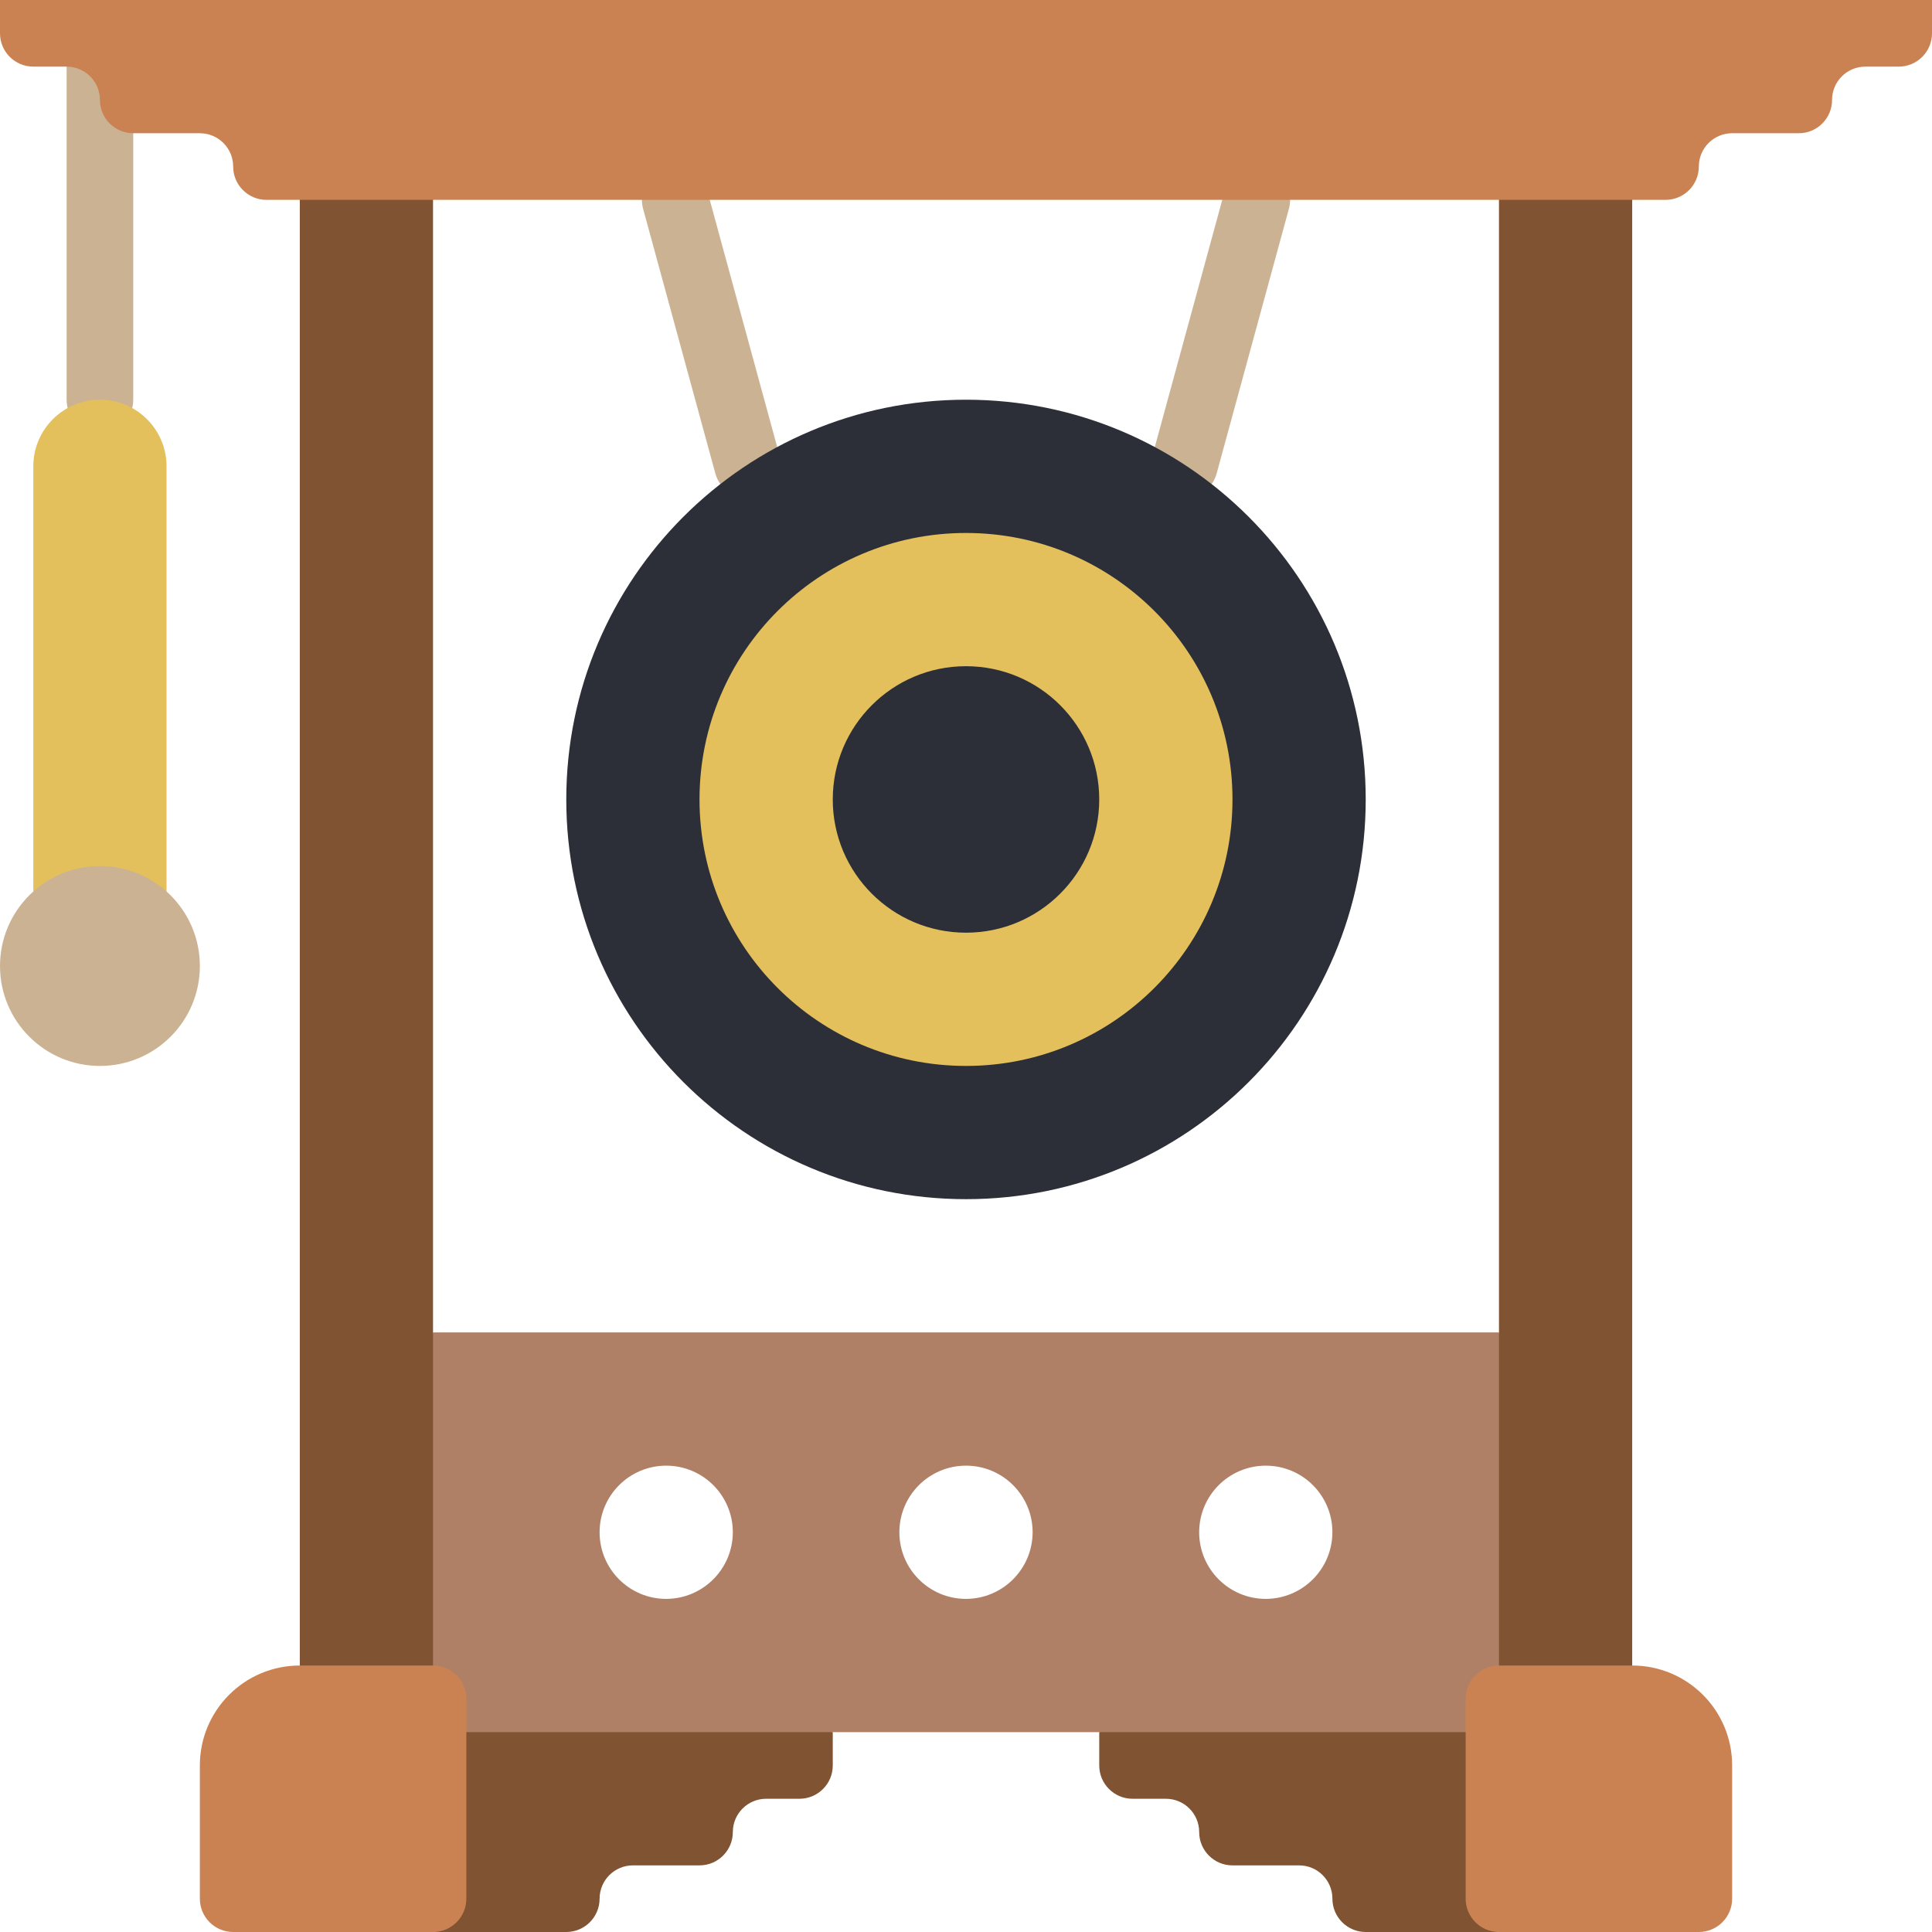
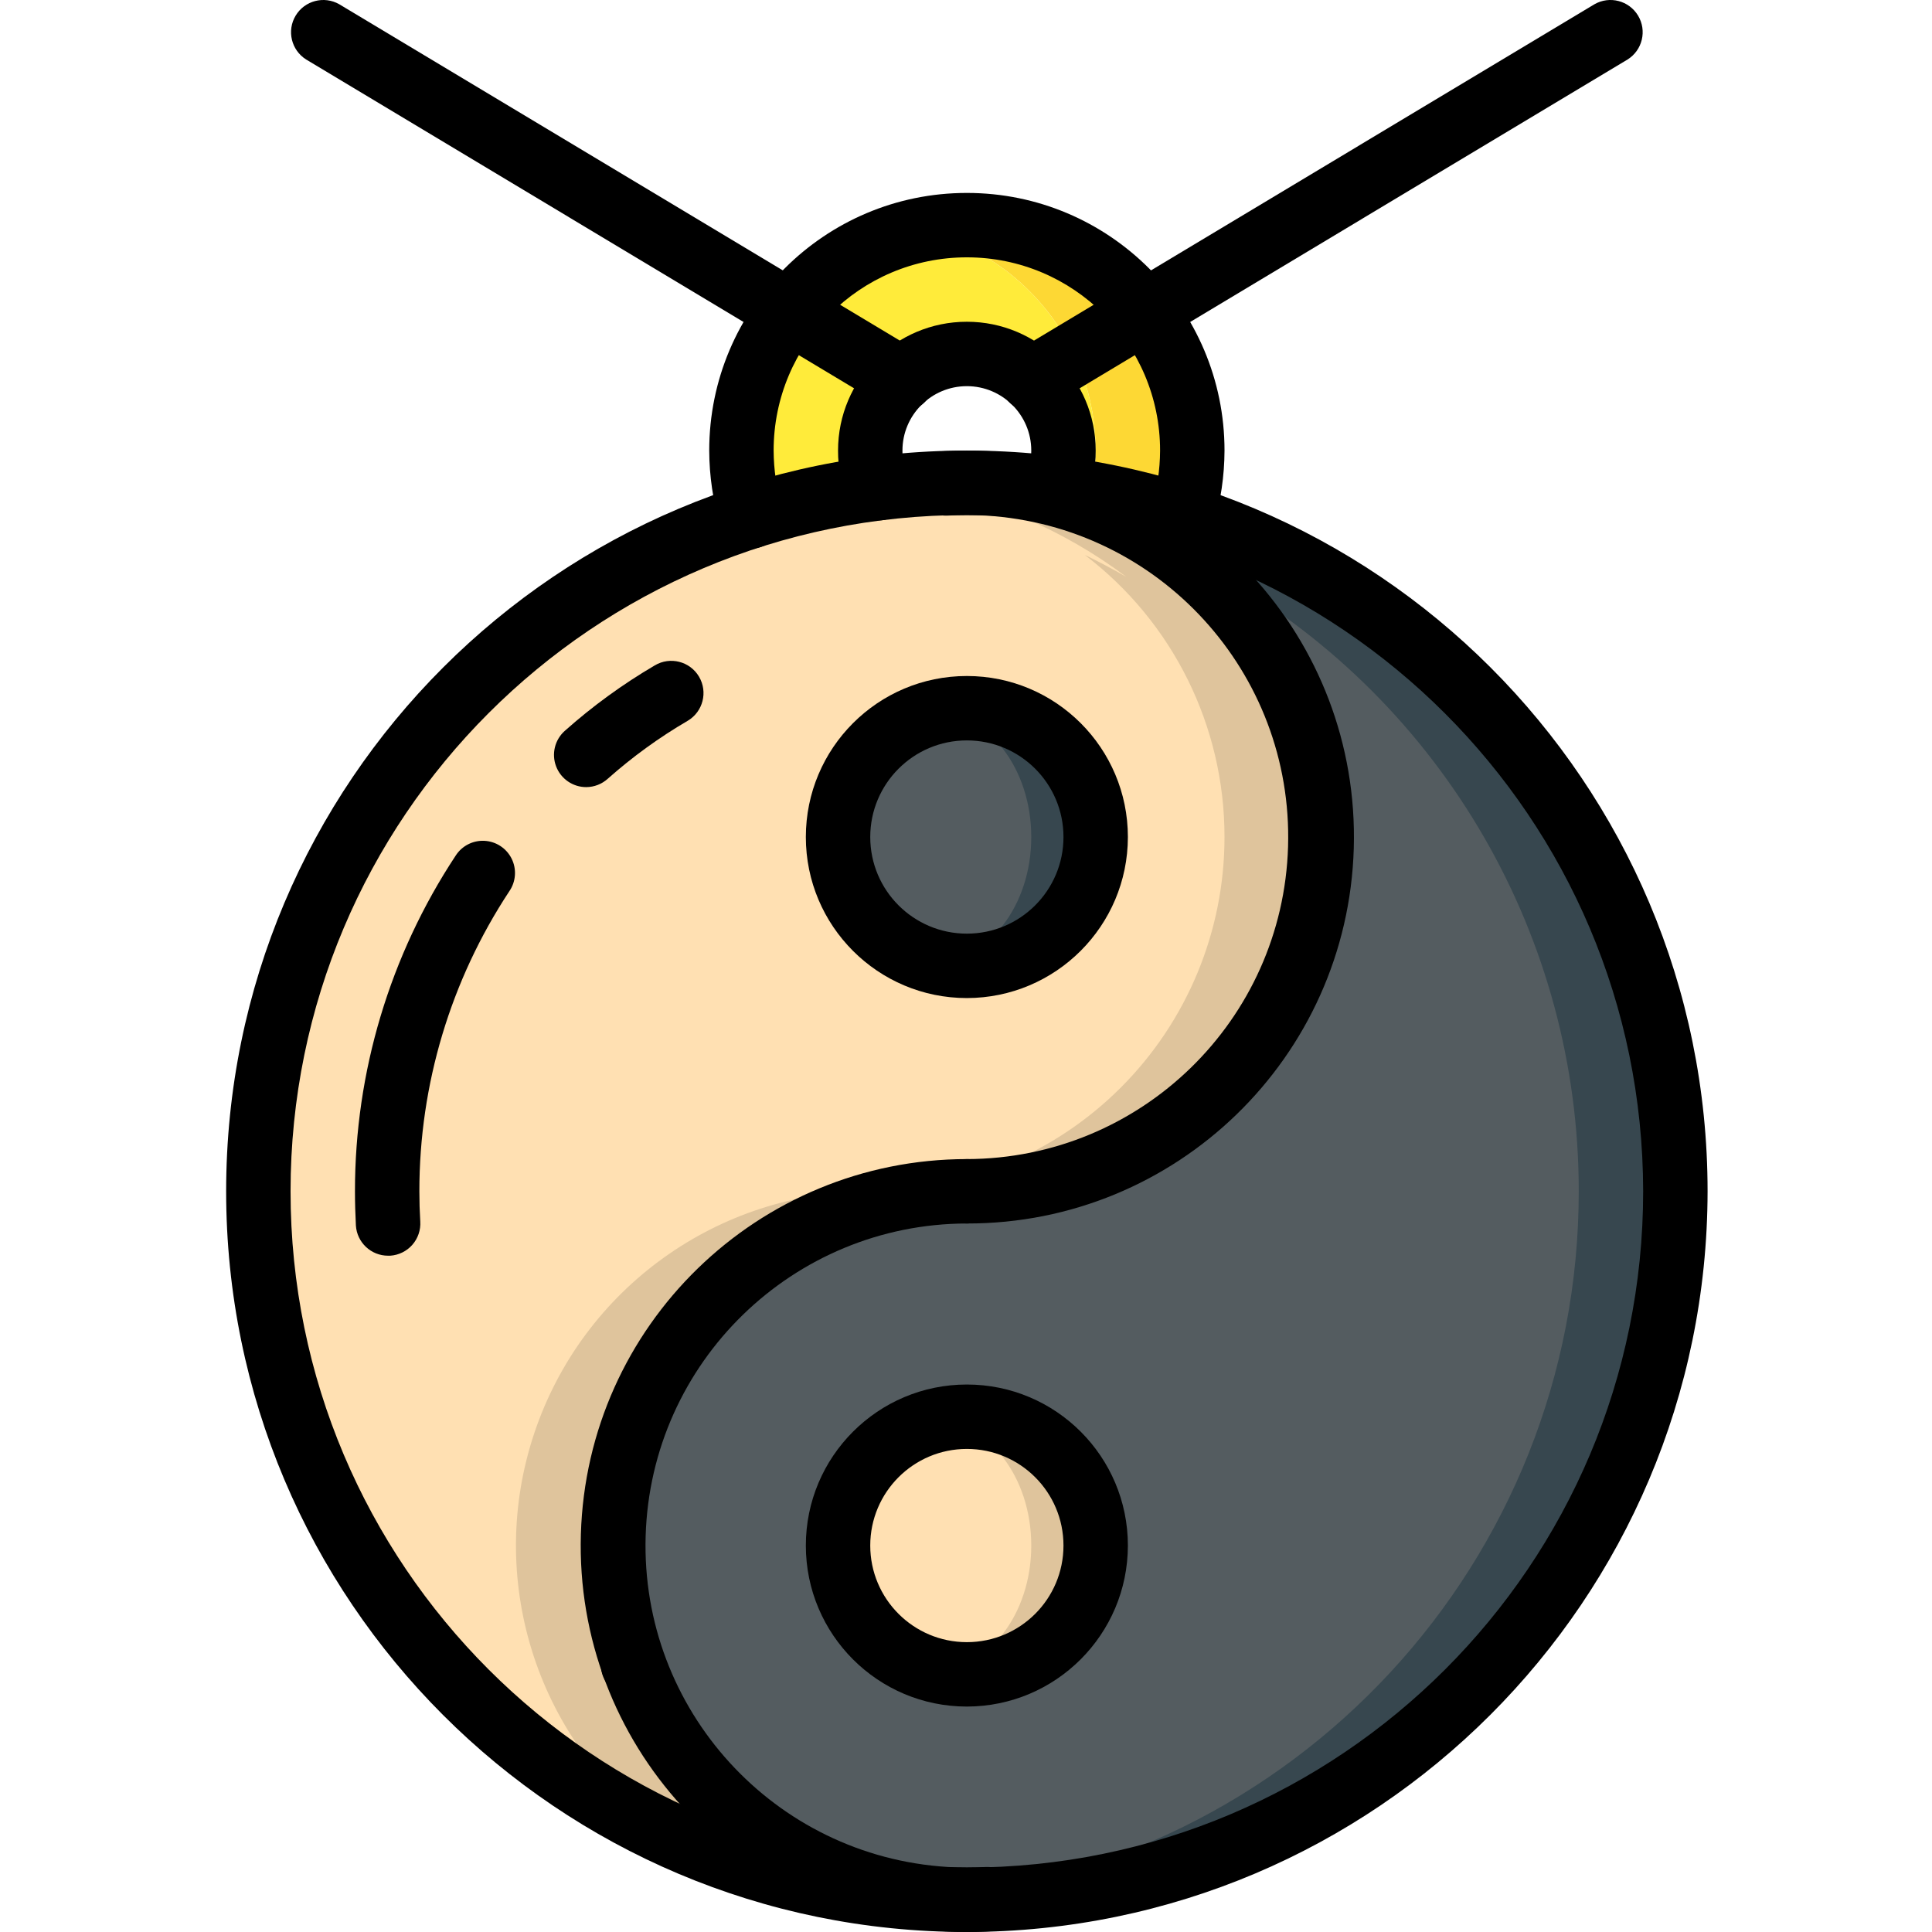
- <svg xmlns="http://www.w3.org/2000/svg" height="512pt" viewBox="0 0 512 512" width="512pt">
-   <path d="m397.242 512h-35.312c-4.875 0-8.828-3.953-8.828-8.828s-3.949-8.828-8.824-8.828h-17.656c-4.875 0-8.828-3.949-8.828-8.828 0-4.875-3.953-8.824-8.828-8.824h-8.828c-4.875 0-8.828-3.953-8.828-8.828v-8.828l109.242-35.312 26.855 62.527c0 4.855-35.02 25.75-30.164 25.75zm0 0" fill="#805333" />
-   <path d="m220.691 459.035v8.828c0 4.875-3.953 8.828-8.828 8.828h-8.828c-4.875 0-8.828 3.949-8.828 8.824 0 4.879-3.953 8.828-8.828 8.828h-17.656c-4.875 0-8.824 3.953-8.824 8.828s-3.953 8.828-8.828 8.828h-35.312c4.855 0-17.656-21.629-17.656-26.484v-61.793zm0 0" fill="#805333" />
-   <path d="m397.242 353.102h-282.484l-21.363 105.934h321.504zm-220.691 70.621c-9.75 0-17.652-7.902-17.652-17.652 0-9.754 7.902-17.656 17.652-17.656s17.656 7.902 17.656 17.656c-.027 9.738-7.918 17.625-17.656 17.652zm79.449 0c-9.75 0-17.656-7.902-17.656-17.652 0-9.754 7.906-17.656 17.656-17.656s17.656 7.902 17.656 17.656c-.031 9.738-7.918 17.625-17.656 17.652zm79.449 0c-9.75 0-17.656-7.902-17.656-17.652 0-9.754 7.906-17.656 17.656-17.656s17.652 7.902 17.652 17.656c-.027 9.738-7.914 17.625-17.652 17.652zm0 0" fill="#af8066" />
-   <path d="m79.449 33.836h35.309v435.492h-35.309zm0 0" fill="#805333" />
-   <path d="m397.242 33.836h35.309v435.492h-35.309zm0 0" fill="#805333" />
-   <path d="m123.586 450.207v52.965c0 4.875-3.953 8.828-8.828 8.828h-52.965c-4.875 0-8.828-3.953-8.828-8.828v-35.309c0-14.629 11.855-26.484 26.484-26.484h35.309c4.875 0 8.828 3.953 8.828 8.828zm0 0" fill="#cb8252" />
-   <path d="m459.035 467.863v35.309c0 4.875-3.953 8.828-8.828 8.828h-52.965c-4.875 0-8.828-3.953-8.828-8.828v-52.965c0-4.875 3.953-8.828 8.828-8.828h35.309c14.629 0 26.484 11.855 26.484 26.484zm0 0" fill="#cb8252" />
-   <path d="m198.082 131.98c-3.98-.004-7.465-2.672-8.508-6.516l-19.156-70.176c-1.285-4.707 1.492-9.559 6.195-10.844 4.703-1.281 9.559 1.492 10.84 6.199l19.156 70.18c.727 2.656.172 5.5-1.5 7.691-1.672 2.188-4.273 3.469-7.027 3.465zm0 0" fill="#cbb292" />
-   <path d="m313.918 131.98c-2.754.004-5.355-1.277-7.027-3.465-1.672-2.191-2.227-5.035-1.5-7.691l19.156-70.18c.828-3.043 3.219-5.414 6.27-6.219 3.051-.801 6.297.082 8.52 2.324 2.219 2.238 3.078 5.492 2.246 8.539l-19.156 70.176c-1.043 3.844-4.527 6.512-8.508 6.516zm0 0" fill="#cbb292" />
-   <path d="m361.93 211.863c0 58.504-47.426 105.93-105.93 105.93s-105.93-47.426-105.93-105.93c0-58.504 47.426-105.934 105.93-105.934s105.93 47.43 105.93 105.934zm0 0" fill="#2c2f38" />
-   <path d="m326.621 211.863c0 39-31.617 70.621-70.621 70.621s-70.621-31.621-70.621-70.621c0-39.004 31.617-70.621 70.621-70.621s70.621 31.617 70.621 70.621zm0 0" fill="#e4c05c" />
-   <path d="m291.309 211.863c0 19.5-15.809 35.309-35.309 35.309s-35.309-15.809-35.309-35.309c0-19.504 15.809-35.312 35.309-35.312s35.309 15.809 35.309 35.312zm0 0" fill="#2c2f38" />
-   <path d="m26.484 114.758c-4.879 0-8.828-3.953-8.828-8.828v-97.102c0-4.875 3.949-8.828 8.828-8.828 4.875 0 8.824 3.953 8.824 8.828v97.102c0 4.875-3.949 8.828-8.824 8.828zm0 0" fill="#cbb292" />
-   <path d="m388.414 52.965h52.965c4.875 0 8.828-3.953 8.828-8.828s3.953-8.828 8.828-8.828h17.656c4.875 0 8.824-3.949 8.824-8.824 0-4.879 3.953-8.828 8.828-8.828h8.828c4.875 0 8.828-3.953 8.828-8.828v-8.828h-512v8.828c0 4.875 3.953 8.828 8.828 8.828h8.828c4.875 0 8.828 3.949 8.828 8.828 0 4.875 3.949 8.824 8.824 8.824h17.656c4.875 0 8.828 3.953 8.828 8.828s3.953 8.828 8.828 8.828zm0 0" fill="#cb8252" />
-   <path d="m8.828 236.316v-112.73c0-9.75 7.902-17.656 17.656-17.656 9.75 0 17.652 7.906 17.652 17.656v112.73" fill="#e4c05c" />
-   <path d="m52.965 256c0 14.625-11.855 26.484-26.48 26.484-14.629 0-26.484-11.859-26.484-26.484s11.855-26.484 26.484-26.484c14.625 0 26.48 11.859 26.48 26.484zm0 0" fill="#cbb292" />
+ <svg xmlns="http://www.w3.org/2000/svg" height="511pt" viewBox="-59 0 511 511.922" width="511pt">
+   <path d="m256.461 119.387c-.02 5.898-.879 11.758-2.559 17.41l-19.883 13.566-8.535-11.688 2.816-1.879c1.68-5.652 2.543-11.512 2.559-17.41-.031-28.051-19.543-52.312-46.934-58.367 4.211-.887 8.5-1.348 12.801-1.363 32.977.035 59.695 26.758 59.734 59.73zm0 0" fill="#fdd834" />
+   <path d="m230.859 119.387c-.016 5.898-.879 11.758-2.559 17.41l-2.816 1.879-5.801-7.938c.168-.426.426-.938.598-1.367 1.379-3.145 2.078-6.547 2.047-9.984 0-14.137-11.461-25.598-25.602-25.598-14.137 0-25.598 11.461-25.598 25.598-.031 3.438.668 6.84 2.047 9.984l-10.582 19.371-19.969-10.324-3.07-1.621c-1.68-5.652-2.543-11.512-2.559-17.41.031-28.051 19.539-52.312 46.93-58.367 27.391 6.055 46.902 30.316 46.934 58.367zm0 0" fill="#ffeb3a" />
+   <path d="m290.594 221.789c.016 24.898-9.871 48.781-27.477 66.387-17.605 17.609-41.492 27.492-66.391 27.48-49.617.062-90.617 38.734-93.578 88.266-2.961 49.531 33.141 92.812 82.402 98.785h.34c1.754.258 3.52.43 5.289.512-26.629-.688-52.797-7.121-76.715-18.859-76.148-37.082-118.012-120.586-102.164-203.789 15.848-83.199 85.473-145.469 169.922-151.965 2.898-.258 5.973-.426 8.957-.512 1.879-.086 3.672-.172 5.547-.172 1.879 0 3.672.086 5.547.172 22.641 2.379 44.191 10.941 62.293 24.746-3.582-2.047-7.254-4.012-11.008-5.805 23.359 17.754 37.066 45.414 37.035 74.754zm0 0" fill="#dfc49c" />
+   <path d="m264.996 221.789c.012 24.898-9.875 48.781-27.48 66.387-17.605 17.609-41.488 27.492-66.387 27.48-40.328 0-76.145 25.754-88.984 63.98-12.84 38.227.172 80.383 32.32 104.723-76.148-37.082-118.012-120.586-102.164-203.789 15.848-83.199 85.473-145.469 169.922-151.965 20.59 3.391 40.059 11.703 56.746 24.234-3.586-2.047-7.254-4.012-11.008-5.805 23.359 17.754 37.062 45.414 37.035 74.754zm0 0" fill="#ffe0b2" />
+   <path d="m267.129 332.723c-51.883 0-126.891 13.738-126.891 65.621 0 48.129 1.535 98.219 45.652 104.363h-.34c-49.262-5.973-85.363-49.254-82.402-98.785 2.961-49.531 43.961-88.203 93.578-88.266 40.312.023 76.137-25.688 89.012-63.887s-.078-80.352-32.18-104.734c3.754 1.793 7.426 3.758 11.008 5.805.113.129.262.219.43.254 28.672 20.824 51.199 51.457 51.199 80.984 0 51.883 2.816 98.645-49.066 98.645zm0 0" fill="#dfc49c" />
+   <path d="m384.461 315.656c.027 101.52-80.711 184.637-182.188 187.562-1.875.086-3.668.168-5.547.168-1.875 0-3.668-.082-5.547-.168-1.875-.086-3.754-.258-5.629-.512-49.262-5.973-85.363-49.254-82.402-98.785 2.961-49.531 43.961-88.203 93.578-88.266 40.312.023 76.137-25.688 89.012-63.887s-.078-80.352-32.18-104.734c-14.777-11.367-32.664-17.973-51.285-18.941 101.477 2.922 182.215 86.043 182.188 187.562zm0 0" fill="#37474f" />
+   <path d="m358.859 315.656c.027 97.949-75.316 179.426-172.969 187.051h-.34c-49.262-5.973-85.363-49.254-82.402-98.785 2.961-49.531 43.961-88.203 93.578-88.266 40.312.023 76.137-25.688 89.012-63.887s-.078-80.352-32.18-104.734c3.754 1.793 7.426 3.758 11.008 5.805.113.129.262.219.43.254 58.113 33.496 93.91 95.484 93.863 162.562zm0 0" fill="#545c60" />
+   <path d="m230.859 221.789c0 18.852-15.281 34.133-34.133 34.133-2.883.027-5.754-.348-8.531-1.109-15.023-3.926-25.504-17.496-25.504-33.023 0-15.527 10.48-29.098 25.504-33.023 2.777-.762 5.648-1.137 8.531-1.109 18.852 0 34.133 15.281 34.133 34.133zm0 0" fill="#37474f" />
+   <path d="m213.793 221.789c0-18.238-11.461-33.023-25.598-33.023-14.141 0-25.602 14.785-25.602 33.023 0 18.238 11.461 33.023 25.602 33.023 14.137 0 25.598-14.785 25.598-33.023zm0 0" fill="#545c60" />
+   <path d="m230.859 409.523c0 18.852-15.281 34.133-34.133 34.133-2.883.023-5.754-.348-8.531-1.109-15.023-3.926-25.504-17.496-25.504-33.023 0-15.527 10.48-29.098 25.504-33.027 2.777-.762 5.648-1.133 8.531-1.109 18.852 0 34.133 15.285 34.133 34.137zm0 0" fill="#dfc49c" />
+   <path d="m213.793 409.523c0-18.238-11.461-33.027-25.598-33.027-14.141 0-25.602 14.789-25.602 33.027 0 18.238 11.461 33.023 25.602 33.023 14.137 0 25.598-14.785 25.598-33.023zm0 0" fill="#ffe0b2" />
+   <path d="m196.727 511.922c-108.395 0-196.266-87.871-196.266-196.266s87.871-196.27 196.266-196.27c108.395 0 196.27 87.875 196.27 196.27-.125 108.344-87.926 196.145-196.27 196.266zm0-375.465c-98.969 0-179.199 80.23-179.199 179.199s80.23 179.199 179.199 179.199 179.199-80.23 179.199-179.199c-.109-98.922-80.277-179.09-179.199-179.199zm0 0" />
+   <path d="m108.324 449.629h-.086c-4.707-.023-8.504-3.852-8.492-8.555.012-4.703 3.828-8.512 8.535-8.512 4.703 0 8.52 3.809 8.531 8.512s-3.785 8.531-8.488 8.555zm0 0" />
+   <path d="m43.375 332.723c-4.512.008-8.254-3.5-8.535-8.004-.152-2.996-.246-5.984-.246-9.062-.02-31.613 9.254-62.535 26.668-88.918 1.652-2.602 4.578-4.109 7.656-3.945 3.078.164 5.828 1.977 7.195 4.738 1.367 2.762 1.137 6.047-.602 8.594-15.57 23.602-23.867 51.254-23.852 79.531 0 2.723.078 5.359.238 8.004.145 2.258-.613 4.484-2.109 6.184-1.496 1.699-3.609 2.734-5.867 2.879-.188 0-.367 0-.547 0zm0 0" />
+   <path d="m95.863 208.562c-3.531 0-6.699-2.18-7.965-5.477-1.266-3.297-.367-7.035 2.258-9.398 7.371-6.566 15.375-12.391 23.891-17.383 4.051-2.41 9.289-1.078 11.699 2.973 2.41 4.051 1.082 9.285-2.969 11.699-7.551 4.406-14.648 9.555-21.188 15.359-1.566 1.426-3.605 2.219-5.727 2.227zm0 0" />
+   <path d="m196.727 264.457c-23.562 0-42.664-19.105-42.664-42.668 0-23.566 19.102-42.668 42.664-42.668 23.566 0 42.668 19.102 42.668 42.668-.027 23.551-19.113 42.637-42.668 42.668zm0-68.27c-14.137 0-25.598 11.461-25.598 25.602 0 14.137 11.461 25.598 25.598 25.598 14.141 0 25.602-11.461 25.602-25.598 0-14.141-11.461-25.602-25.602-25.602zm0 0" />
+   <path d="m196.727 452.188c-23.562 0-42.664-19.102-42.664-42.664 0-23.566 19.102-42.668 42.664-42.668 23.566 0 42.668 19.102 42.668 42.668-.027 23.551-19.113 42.637-42.668 42.664zm0-68.266c-14.137 0-25.598 11.461-25.598 25.602 0 14.137 11.461 25.598 25.598 25.598 14.141 0 25.602-11.461 25.602-25.598 0-14.141-11.461-25.602-25.602-25.602zm0 0" />
+   <path d="m196.727 324.188c-4.711 0-8.531-3.82-8.531-8.531 0-4.715 3.82-8.535 8.531-8.535 46.07-.098 83.742-36.75 85.109-82.797 1.371-46.047-34.059-84.871-80.039-87.707-3.336-.16-6.715-.16-10.242 0-3.047.141-5.938-1.355-7.586-3.926-1.645-2.57-1.793-5.824-.391-8.535s4.145-4.465 7.191-4.605c4.031-.18 7.852-.18 11.879 0 55.379 3.117 98.207 49.758 96.602 105.199s-47.059 99.527-102.523 99.438zm0 0" />
+   <path d="m196.727 511.922c-2.004 0-3.926-.086-5.973-.18-55.262-3.273-97.918-49.875-96.301-105.207 1.613-55.336 46.914-99.371 102.273-99.414 4.715 0 8.535 3.82 8.535 8.535 0 4.711-3.82 8.531-8.535 8.531-46.066.102-83.738 36.75-85.109 82.797-1.367 46.051 34.059 84.871 80.043 87.707 3.336.164 6.715.164 10.238 0 4.688-.16 8.645 3.453 8.91 8.133.215 4.707-3.418 8.699-8.125 8.918-2.031.094-3.949.18-5.957.18zm0 0" />
+   <path d="m253.902 145.34c-.809-.008-1.613-.125-2.391-.352-2.172-.633-4.004-2.105-5.094-4.09-1.086-1.984-1.344-4.32-.711-6.492 1.445-4.875 2.195-9.934 2.219-15.02 0-28.273-22.922-51.199-51.199-51.199-28.277 0-51.199 22.926-51.199 51.199.027 5.086.773 10.145 2.219 15.02.855 2.926.082 6.086-2.027 8.289-2.105 2.203-5.23 3.113-8.191 2.391-2.961-.723-5.312-2.973-6.164-5.898-1.902-6.43-2.879-13.094-2.902-19.801 0-37.699 30.562-68.266 68.266-68.266 37.703 0 68.27 30.566 68.27 68.266-.023 6.707-1 13.371-2.902 19.801-1.059 3.645-4.398 6.148-8.191 6.152zm0 0" />
+   <path d="m219.664 139.188c-2.789-.02-5.395-1.398-6.977-3.699s-1.941-5.227-.957-7.84l.477-1.117c1.051-2.234 1.594-4.676 1.586-7.145 0-9.422-7.641-17.066-17.066-17.066-9.426 0-17.066 7.645-17.066 17.066-.027 2.242.418 4.461 1.316 6.512 1.918 4.309-.02 9.355-4.328 11.273-4.309 1.918-9.355-.02-11.273-4.328-1.859-4.238-2.809-8.824-2.781-13.457 0-18.848 15.281-34.133 34.133-34.133 18.852 0 34.133 15.285 34.133 34.133.027 4.633-.918 9.219-2.781 13.457l-8.328-2.258 7.875 3.285c-1.344 3.207-4.48 5.301-7.961 5.316zm0 0" />
+   <path d="m179.48 109.062c-1.543 0-3.062-.422-4.387-1.219l-153.426-92.074c-3.945-2.469-5.188-7.641-2.789-11.629 2.395-3.988 7.547-5.324 11.578-3l153.469 92.078c3.289 1.977 4.855 5.902 3.824 9.602-1.027 3.695-4.398 6.25-8.234 6.242zm0 0" />
+   <path d="m213.973 109.062c-3.836.008-7.207-2.547-8.234-6.242-1.027-3.699.535-7.625 3.824-9.602l153.438-92.078c4.031-2.324 9.18-.988 11.578 3 2.395 3.988 1.156 9.16-2.789 11.629l-153.43 92.074c-1.324.797-2.84 1.219-4.387 1.219zm0 0" />
</svg>
